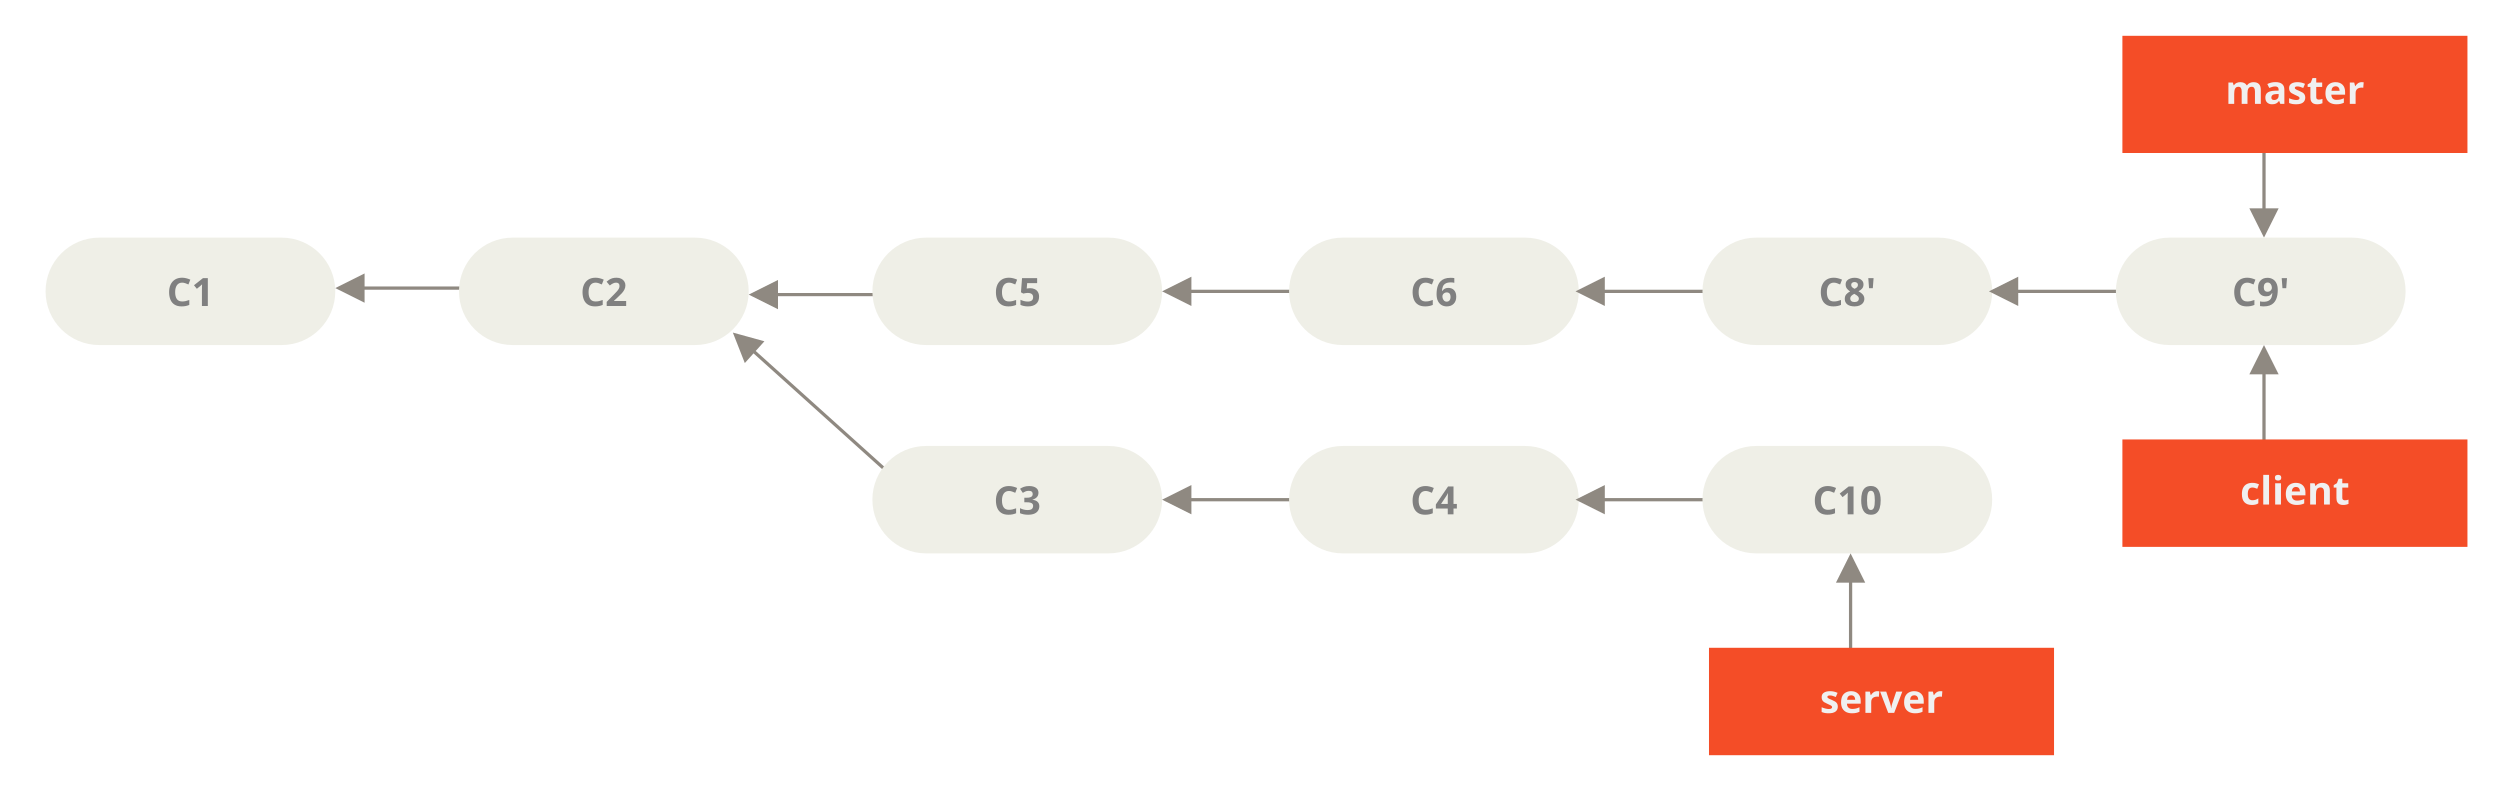
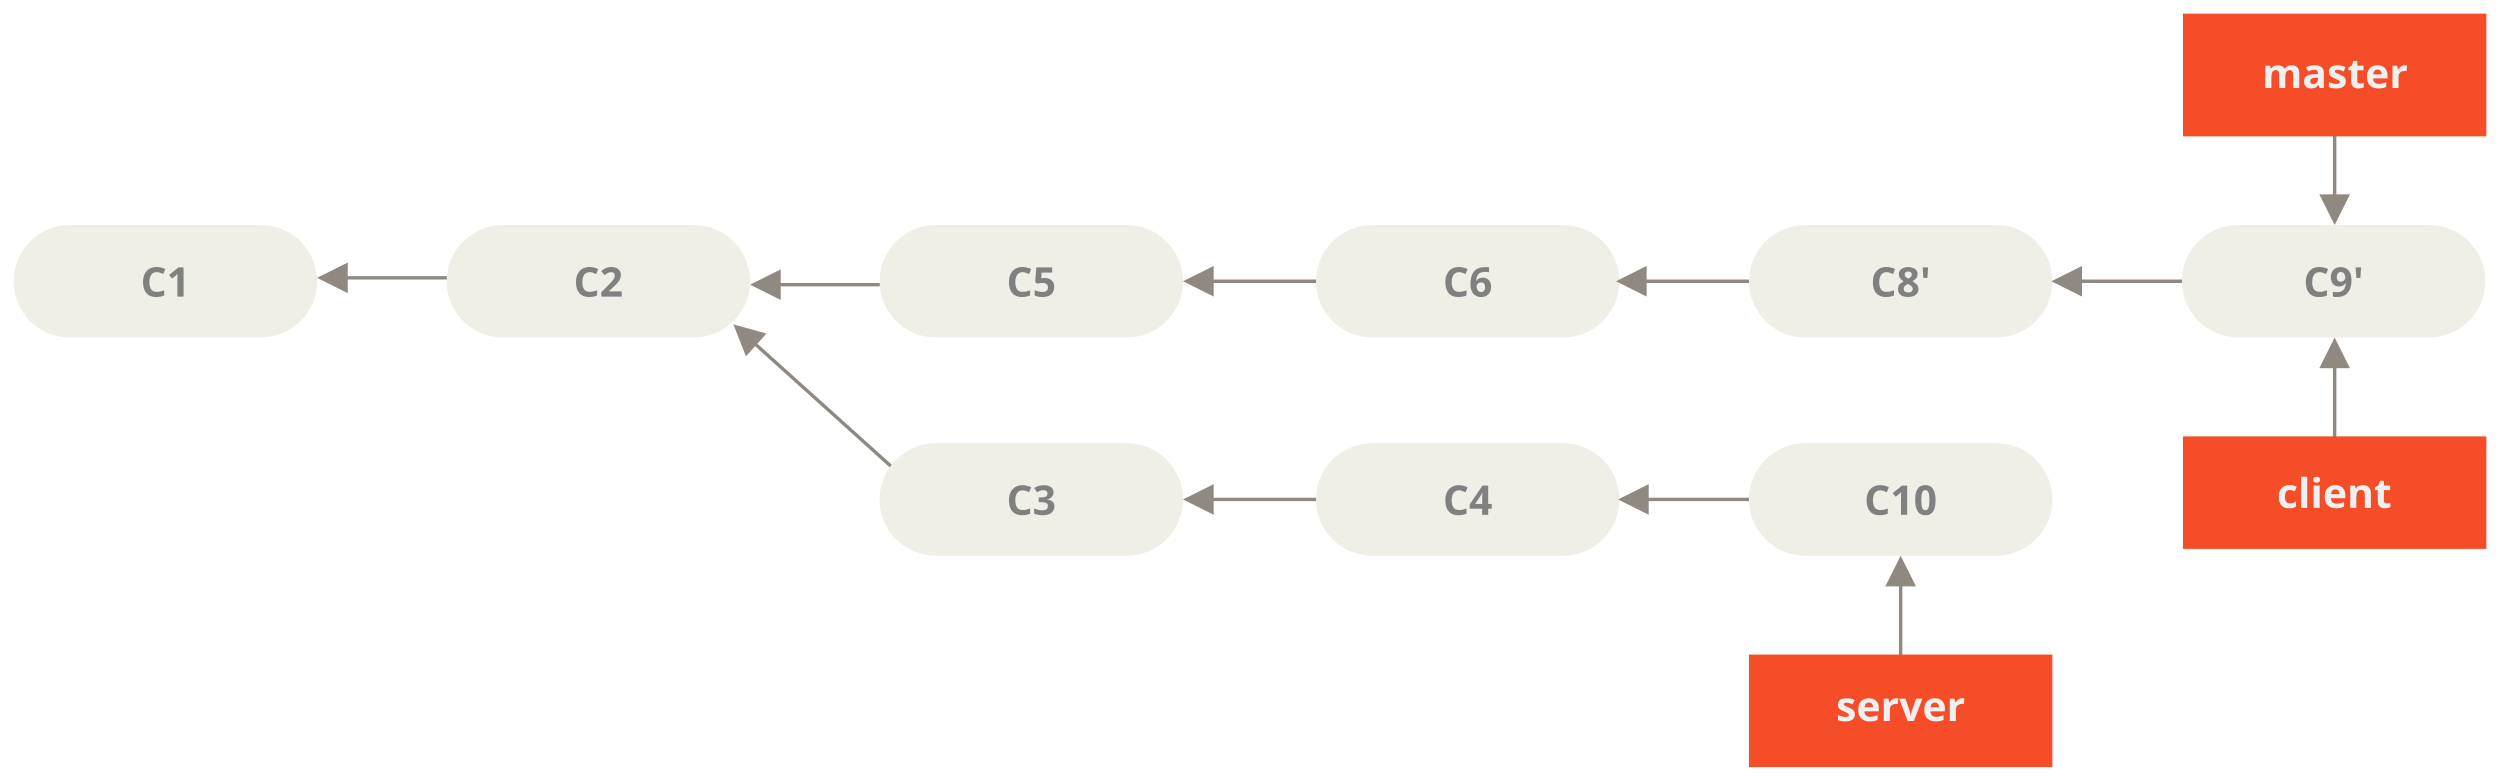
- <svg xmlns="http://www.w3.org/2000/svg" width="768px" height="242px" viewBox="0 0 768 242" version="1.1">
-   <g id="03---Interesting-Rebase-3" stroke="none" stroke-width="1" fill="none" fill-rule="evenodd">
-     <g id="brown" transform="translate(14, 73)">
-       <rect id="Rectangle-1" fill="#EFEFE7" fill-rule="evenodd" x="0" y="0" width="89" height="33" rx="16.5" />
-       <text stroke="none" font-family="Source Code Pro" font-size="12px" font-weight="700" fill="#979797" fill-opacity="1" text-anchor="middle" id="C6">
-         <tspan fill="#808080" x="44.5" y="21" fill-opacity="1">C1</tspan>
+ <svg xmlns="http://www.w3.org/2000/svg" id="svg3877" version="1.1" viewBox="0 0 733.3 229">
+   <g id="g4083" transform="translate(-10,-7)">
+     <g id="brown" transform="translate(14,73)" style="fill-rule:evenodd;fill:none">
+       <rect id="Rectangle-1" width="89" height="33" rx="16.5" ry="16.5" style="fill-rule:evenodd;fill:#efefe7" />
+       <text id="C6" font-size="12px" font-weight="700" style="fill:#979797;font-family:'Source Code Pro';font-size:12px;font-weight:700;text-anchor:middle">
+         <tspan id="tspan3765" x="44.5" y="21" style="fill:gray">C1</tspan>
      </text>
    </g>
-     <g id="Line-+-brown-2" transform="translate(103, 73)">
-       <path id="Line" d="M9,15 L44,15 L44,16 L9,16 L9,20 L0,15.5 L9,11 L9,15 Z" fill="#8F8981" fill-rule="nonzero" />
-       <g id="brown" transform="translate(38, 0)">
-         <rect id="Rectangle-1" fill="#EFEFE7" fill-rule="evenodd" x="0" y="0" width="89" height="33" rx="16.5" />
-         <text stroke="none" font-family="Source Code Pro" font-size="12px" font-weight="700" fill="#979797" fill-opacity="1" text-anchor="middle" id="C6">
-           <tspan fill="#808080" x="44.5" y="21" fill-opacity="1">C2</tspan>
+     <g id="Line-+-brown-2" transform="translate(103,73)" style="fill-rule:evenodd;fill:none">
+       <path id="Line" d="m9 15h35v1h-35v4l-9-4.5 9-4.5z" style="fill-rule:nonzero;fill:#8f8981" />
+       <g id="g3776" transform="translate(38)">
+         <rect id="rect3770" width="89" height="33" rx="16.5" ry="16.5" style="fill-rule:evenodd;fill:#efefe7" />
+         <text id="text3774" font-size="12px" font-weight="700" style="fill:#979797;font-family:'Source Code Pro';font-size:12px;font-weight:700;text-anchor:middle">
+           <tspan id="tspan3772" x="44.5" y="21" style="fill:gray">C2</tspan>
        </text>
      </g>
    </g>
-     <g id="Line-2-+-brown-3" transform="translate(230, 73)">
-       <path id="Line-2" d="M9,17 L44,17 L44,18 L9,18 L9,22 L0,17.5 L9,13 L9,17 Z" fill="#8F8981" fill-rule="nonzero" />
-       <g id="brown" transform="translate(38, 0)">
-         <rect id="Rectangle-1" fill="#EFEFE7" fill-rule="evenodd" x="0" y="0" width="89" height="33" rx="16.5" />
-         <text stroke="none" font-family="Source Code Pro" font-size="12px" font-weight="700" fill="#979797" fill-opacity="1" text-anchor="middle" id="C6">
-           <tspan fill="#808080" x="44.5" y="21" fill-opacity="1">C5</tspan>
+     <g id="Line-2-+-brown-3" transform="translate(230,73)" style="fill-rule:evenodd;fill:none">
+       <path id="Line-2" d="m9 17h35v1h-35v4l-9-4.5 9-4.5z" style="fill-rule:nonzero;fill:#8f8981" />
+       <g id="g3786" transform="translate(38)">
+         <rect id="rect3780" width="89" height="33" rx="16.5" ry="16.5" style="fill-rule:evenodd;fill:#efefe7" />
+         <text id="text3784" font-size="12px" font-weight="700" style="fill:#979797;font-family:'Source Code Pro';font-size:12px;font-weight:700;text-anchor:middle">
+           <tspan id="tspan3782" x="44.5" y="21" style="fill:gray">C5</tspan>
        </text>
      </g>
    </g>
-     <g id="Line-7-+-ref-3" transform="translate(652, 11)">
-       <path id="Line-7" d="M43,53 L43,21 L44,21 L44,53 L48,53 L43.5,62 L39,53 L43,53 Z" fill="#8F8981" fill-rule="nonzero" />
-       <g id="ref">
-         <rect id="Rectangle-2" fill="#F44D27" fill-rule="evenodd" x="0" y="0" width="106" height="36" />
-         <text stroke="none" font-family="Source Code Pro" font-size="12px" font-weight="700" fill="#979797" fill-opacity="1" text-anchor="middle" id="master">
-           <tspan fill="#f0f0f0" x="53" y="20.909" fill-opacity="1">master</tspan>
+     <g id="g4014">
+       <path id="Line-7" transform="translate(651.3,11)" d="m43 53v-32h1v32h4l-4.5 9-4.5-9z" style="fill:#8f8981" />
+       <g id="g4007">
+         <rect id="Rectangle-2" transform="matrix(.83962 0 0 1 650.3 11)" width="106" height="36" style="fill-rule:evenodd;fill:#f44d27" />
+         <text id="master" transform="translate(641.9 11.907)" font-size="12px" font-weight="700" style="fill-rule:evenodd;fill:#979797;font-family:'Source Code Pro';font-size:12px;font-weight:700;text-anchor:middle">
+           <tspan id="tspan3791" x="53" y="20.909" style="fill:#f0f0f0">master</tspan>
        </text>
      </g>
    </g>
-     <g id="Line-6-+-brown-4" transform="translate(357, 73)">
-       <path id="Line-6" d="M9,16 L44,16 L44,17 L9,17 L9,21 L0,16.5 L9,12 L9,16 Z" fill="#8F8981" fill-rule="nonzero" />
-       <g id="brown" transform="translate(39, 0)">
-         <rect id="Rectangle-1" fill="#EFEFE7" fill-rule="evenodd" x="0" y="0" width="89" height="33" rx="16.5" />
-         <text stroke="none" font-family="Source Code Pro" font-size="12px" font-weight="700" fill="#979797" fill-opacity="1" text-anchor="middle" id="C6">
-           <tspan fill="#808080" x="44.5" y="21" fill-opacity="1">C6</tspan>
+     <g id="Line-6-+-brown-4" transform="translate(357,73)" style="fill-rule:evenodd;fill:none">
+       <path id="Line-6" d="m9 16h35v1h-35v4l-9-4.5 9-4.5z" style="fill-rule:nonzero;fill:#8f8981" />
+       <g id="g3803" transform="translate(39)">
+         <rect id="rect3797" width="89" height="33" rx="16.5" ry="16.5" style="fill-rule:evenodd;fill:#efefe7" />
+         <text id="text3801" font-size="12px" font-weight="700" style="fill:#979797;font-family:'Source Code Pro';font-size:12px;font-weight:700;text-anchor:middle">
+           <tspan id="tspan3799" x="44.5" y="21" style="fill:gray">C6</tspan>
        </text>
      </g>
    </g>
-     <g id="Line-6-+-brown-5" transform="translate(484, 73)">
-       <path id="Line-6" d="M9,16 L44,16 L44,17 L9,17 L9,21 L0,16.5 L9,12 L9,16 Z" fill="#8F8981" fill-rule="nonzero" />
-       <g id="brown" transform="translate(39, 0)">
-         <rect id="Rectangle-1" fill="#EFEFE7" fill-rule="evenodd" x="0" y="0" width="89" height="33" rx="16.5" />
-         <text stroke="none" font-family="Source Code Pro" font-size="12px" font-weight="700" fill="#979797" fill-opacity="1" text-anchor="middle" id="C6">
-           <tspan fill="#808080" x="44.5" y="21" fill-opacity="1">C8'</tspan>
+     <g id="Line-6-+-brown-5" transform="translate(484,73)" style="fill-rule:evenodd;fill:none">
+       <path id="path3806" d="m9 16h35v1h-35v4l-9-4.5 9-4.5z" style="fill-rule:nonzero;fill:#8f8981" />
+       <g id="g3814" transform="translate(39)">
+         <rect id="rect3808" width="89" height="33" rx="16.5" ry="16.5" style="fill-rule:evenodd;fill:#efefe7" />
+         <text id="text3812" font-size="12px" font-weight="700" style="fill:#979797;font-family:'Source Code Pro';font-size:12px;font-weight:700;text-anchor:middle">
+           <tspan id="tspan3810" x="44.5" y="21" style="fill:gray">C8'</tspan>
        </text>
      </g>
    </g>
-     <path id="Line-12" d="M620,89 L655,89 L655,90 L620,90 L620,94 L611,89.5 L620,85 L620,89 Z" fill="#8F8981" fill-rule="nonzero" />
-     <g id="brown" transform="translate(650, 73)">
-       <rect id="Rectangle-1" fill="#EFEFE7" fill-rule="evenodd" x="0" y="0" width="89" height="33" rx="16.5" />
-       <text stroke="none" font-family="Source Code Pro" font-size="12px" font-weight="700" fill="#979797" fill-opacity="1" text-anchor="middle" id="C6">
-         <tspan fill="#808080" x="44.5" y="21" fill-opacity="1">C9'</tspan>
+     <path id="Line-12" transform="translate(.7)" d="m620 89h35v1h-35v4l-9-4.5 9-4.5z" style="fill:#8f8981" />
+     <g id="g3824" transform="translate(650,73)" style="fill-rule:evenodd;fill:none">
+       <rect id="rect3818" width="89" height="33" rx="16.5" ry="16.5" style="fill-rule:evenodd;fill:#efefe7" />
+       <text id="text3822" font-size="12px" font-weight="700" style="fill:#979797;font-family:'Source Code Pro';font-size:12px;font-weight:700;text-anchor:middle">
+         <tspan id="tspan3820" x="44.5" y="21" style="fill:gray">C9'</tspan>
      </text>
    </g>
-     <path id="Line-8" d="M232.152,107.815 L276.206,147.463 L275.537,148.206 L231.484,108.558 L228.808,111.531 L225.128,102.166 L234.828,104.841 L232.152,107.815 Z" fill="#8F8981" fill-rule="nonzero" />
-     <g id="brown" transform="translate(268, 137)">
-       <rect id="Rectangle-1" fill="#EFEFE7" fill-rule="evenodd" x="0" y="0" width="89" height="33" rx="16.5" />
-       <text stroke="none" font-family="Source Code Pro" font-size="12px" font-weight="700" fill="#979797" fill-opacity="1" text-anchor="middle" id="C6">
-         <tspan fill="#808080" x="44.5" y="21" fill-opacity="1">C3</tspan>
+     <path id="Line-8" d="m232.15 107.81 44.054 39.648-.669.743-44.054-39.648-2.676 2.973-3.679-9.366 9.7 2.676z" style="fill:#8f8981" />
+     <g id="g3833" transform="translate(268,137)" style="fill-rule:evenodd;fill:none">
+       <rect id="rect3827" width="89" height="33" rx="16.5" ry="16.5" style="fill-rule:evenodd;fill:#efefe7" />
+       <text id="text3831" font-size="12px" font-weight="700" style="fill:#979797;font-family:'Source Code Pro';font-size:12px;font-weight:700;text-anchor:middle">
+         <tspan id="tspan3829" x="44.5" y="21" style="fill:gray">C3</tspan>
      </text>
    </g>
-     <g id="Line-6-+-brown-6" transform="translate(357, 137)">
-       <path id="Line-6" d="M9,16 L44,16 L44,17 L9,17 L9,21 L0,16.5 L9,12 L9,16 Z" fill="#8F8981" fill-rule="nonzero" />
-       <g id="brown" transform="translate(39, 0)">
-         <rect id="Rectangle-1" fill="#EFEFE7" fill-rule="evenodd" x="0" y="0" width="89" height="33" rx="16.5" />
-         <text stroke="none" font-family="Source Code Pro" font-size="12px" font-weight="700" fill="#979797" fill-opacity="1" text-anchor="middle" id="C6">
-           <tspan fill="#808080" x="44.5" y="21" fill-opacity="1">C4</tspan>
+     <g id="Line-6-+-brown-6" transform="translate(357,137)" style="fill-rule:evenodd;fill:none">
+       <path id="path3835" d="m9 16h35v1h-35v4l-9-4.5 9-4.5z" style="fill-rule:nonzero;fill:#8f8981" />
+       <g id="g3843" transform="translate(39)">
+         <rect id="rect3837" width="89" height="33" rx="16.5" ry="16.5" style="fill-rule:evenodd;fill:#efefe7" />
+         <text id="text3841" font-size="12px" font-weight="700" style="fill:#979797;font-family:'Source Code Pro';font-size:12px;font-weight:700;text-anchor:middle">
+           <tspan id="tspan3839" x="44.5" y="21" style="fill:gray">C4</tspan>
        </text>
      </g>
    </g>
-     <path id="Line-11" d="M493,153 L528,153 L528,154 L493,154 L493,158 L484,153.5 L493,149 L493,153 Z" fill="#8F8981" fill-rule="nonzero" />
-     <g id="brown" transform="translate(523, 137)">
-       <rect id="Rectangle-1" fill="#EFEFE7" fill-rule="evenodd" x="0" y="0" width="89" height="33" rx="16.5" />
-       <text stroke="none" font-family="Source Code Pro" font-size="12px" font-weight="700" fill="#979797" fill-opacity="1" text-anchor="middle" id="C6">
-         <tspan fill="#808080" x="44.5" y="21" fill-opacity="1">C10</tspan>
+     <path id="Line-11" transform="translate(.6)" d="m493 153h35v1h-35v4l-9-4.5 9-4.5z" style="fill:#8f8981" />
+     <g id="g3853" transform="translate(523,137)" style="fill-rule:evenodd;fill:none">
+       <rect id="rect3847" width="89" height="33" rx="16.5" ry="16.5" style="fill-rule:evenodd;fill:#efefe7" />
+       <text id="text3851" font-size="12px" font-weight="700" style="fill:#979797;font-family:'Source Code Pro';font-size:12px;font-weight:700;text-anchor:middle">
+         <tspan id="tspan3849" x="44.5" y="21" style="fill:gray">C10</tspan>
      </text>
    </g>
-     <g id="Line-4-+-ref-2" transform="translate(525, 170)">
-       <path id="Line-4" d="M44,9 L44,44 L43,44 L43,9 L39,9 L43.5,0 L48,9 L44,9 Z" fill="#8F8981" fill-rule="nonzero" />
-       <g id="ref" transform="translate(0, 29)">
-         <rect id="Rectangle-2" fill="#F44D27" fill-rule="evenodd" x="0" y="0" width="106" height="33" />
-         <text stroke="none" font-family="Source Code Pro" font-size="12px" font-weight="700" fill="#979797" fill-opacity="1" text-anchor="middle" id="master">
-           <tspan fill="#f0f0f0" x="53" y="20" fill-opacity="1">server</tspan>
+     <g id="g3974">
+       <path id="Line-4" transform="translate(524,170)" d="m44 9v35h-1v-35h-4l4.5-9 4.5 9z" style="fill:#8f8981" />
+       <g id="g3967">
+         <rect id="rect3856" transform="matrix(.83962 0 0 1 523 199)" width="106" height="33" style="fill-rule:evenodd;fill:#f44d27" />
+         <text id="text3860" transform="translate(514.49 198.48)" font-size="12px" font-weight="700" style="fill-rule:evenodd;fill:#979797;font-family:'Source Code Pro';font-size:12px;font-weight:700;text-anchor:middle">
+           <tspan id="tspan3858" x="53" y="20" style="fill:#f0f0f0">server</tspan>
        </text>
      </g>
    </g>
-     <g id="Line-4-+-ref-3" transform="translate(652, 106)">
-       <path id="Line-4" d="M44,9 L44,44 L43,44 L43,9 L39,9 L43.5,0 L48,9 L44,9 Z" fill="#8F8981" fill-rule="nonzero" />
-       <g id="ref" transform="translate(0, 29)">
-         <rect id="Rectangle-2" fill="#F44D27" fill-rule="evenodd" x="0" y="0" width="106" height="33" />
-         <text stroke="none" font-family="Source Code Pro" font-size="12px" font-weight="700" fill="#979797" fill-opacity="1" text-anchor="middle" id="master">
-           <tspan fill="#f0f0f0" x="53" y="20" fill-opacity="1">client</tspan>
+     <g id="g3994">
+       <path id="path3865" transform="translate(651.3,106)" d="m44 9v35h-1v-35h-4l4.5-9 4.5 9z" style="fill:#8f8981" />
+       <g id="g3987">
+         <rect id="rect3867" transform="matrix(.83962 0 0 1 650.3 135)" width="106" height="33" style="fill-rule:evenodd;fill:#f44d27" />
+         <text id="text3871" transform="translate(641.7 135.96)" font-size="12px" font-weight="700" style="fill-rule:evenodd;fill:#979797;font-family:'Source Code Pro';font-size:12px;font-weight:700;text-anchor:middle">
+           <tspan id="tspan3869" x="53" y="20" style="fill:#f0f0f0">client</tspan>
        </text>
      </g>
    </g>
  </g>
</svg>
